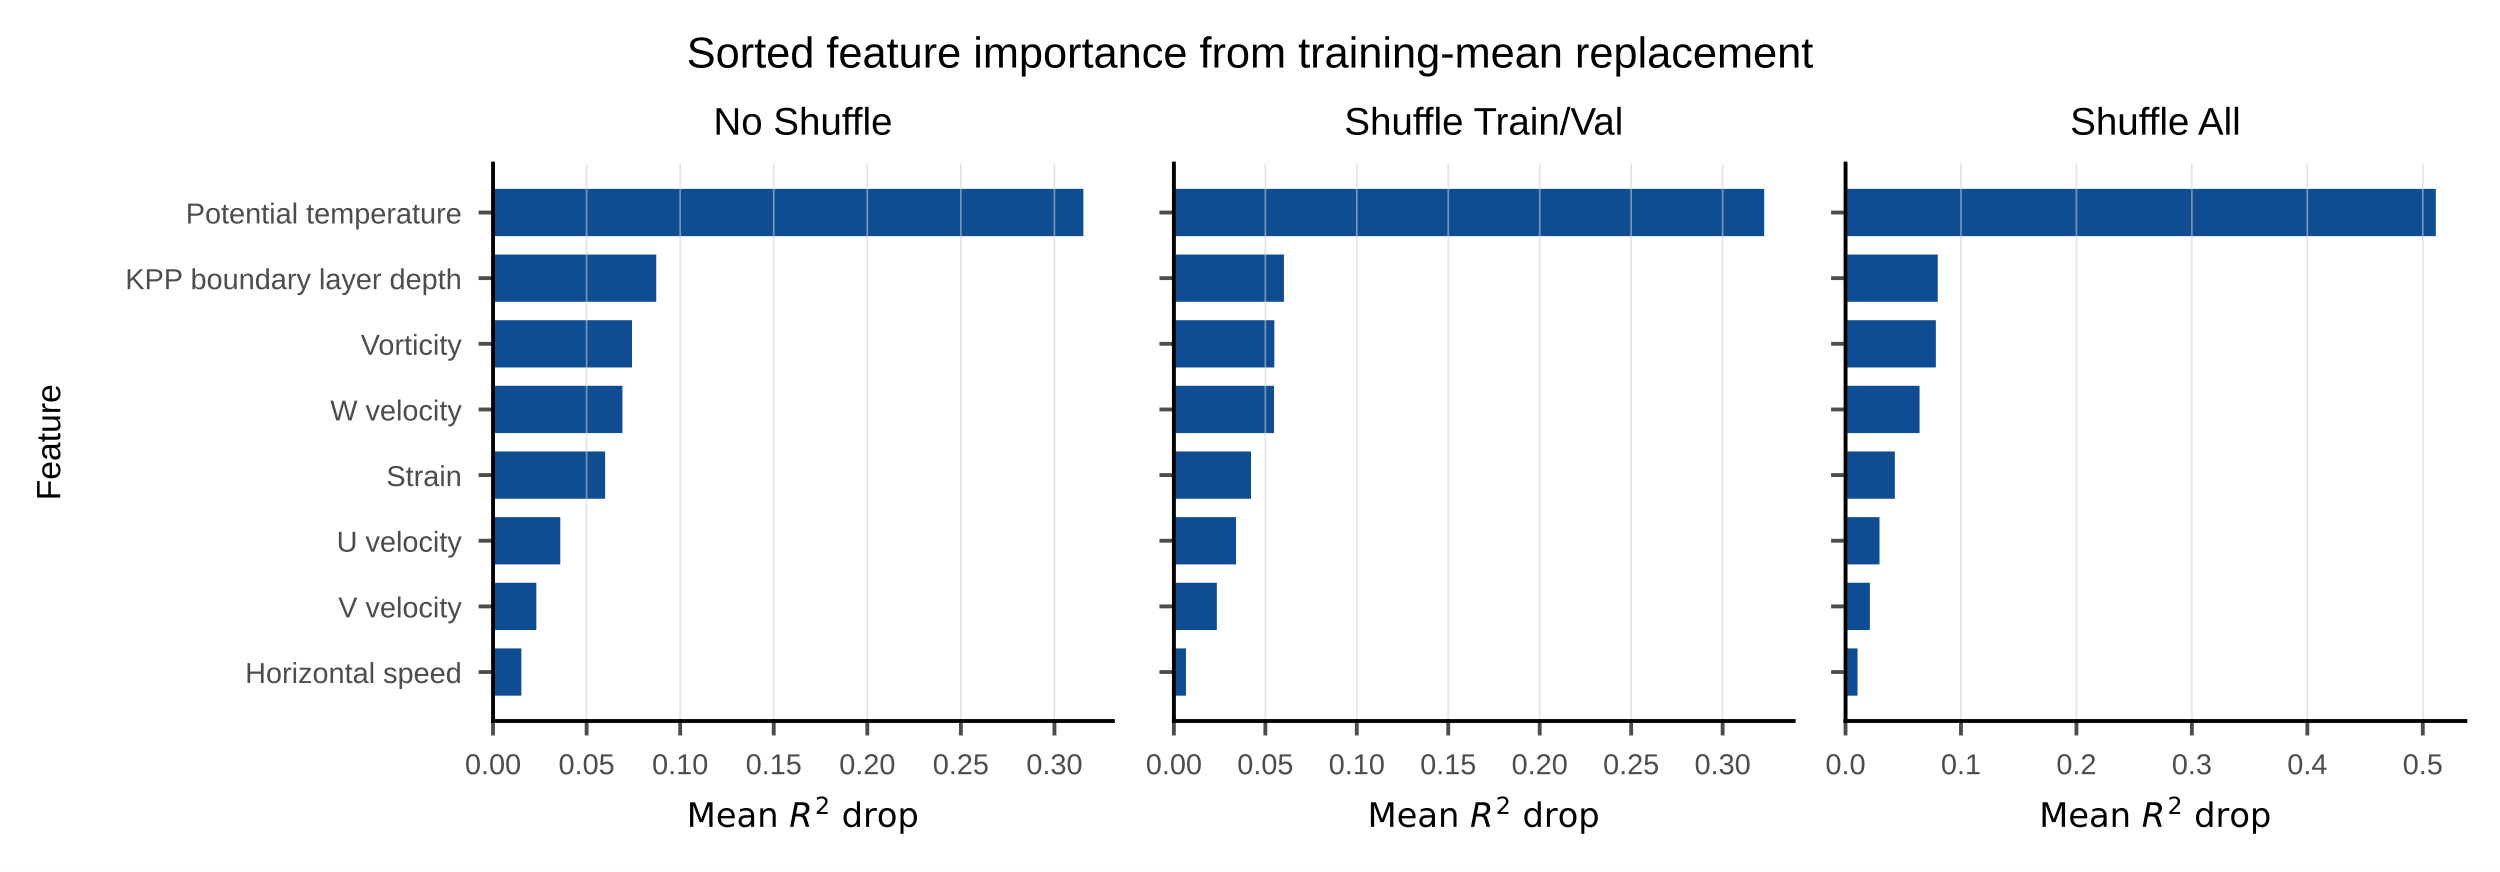
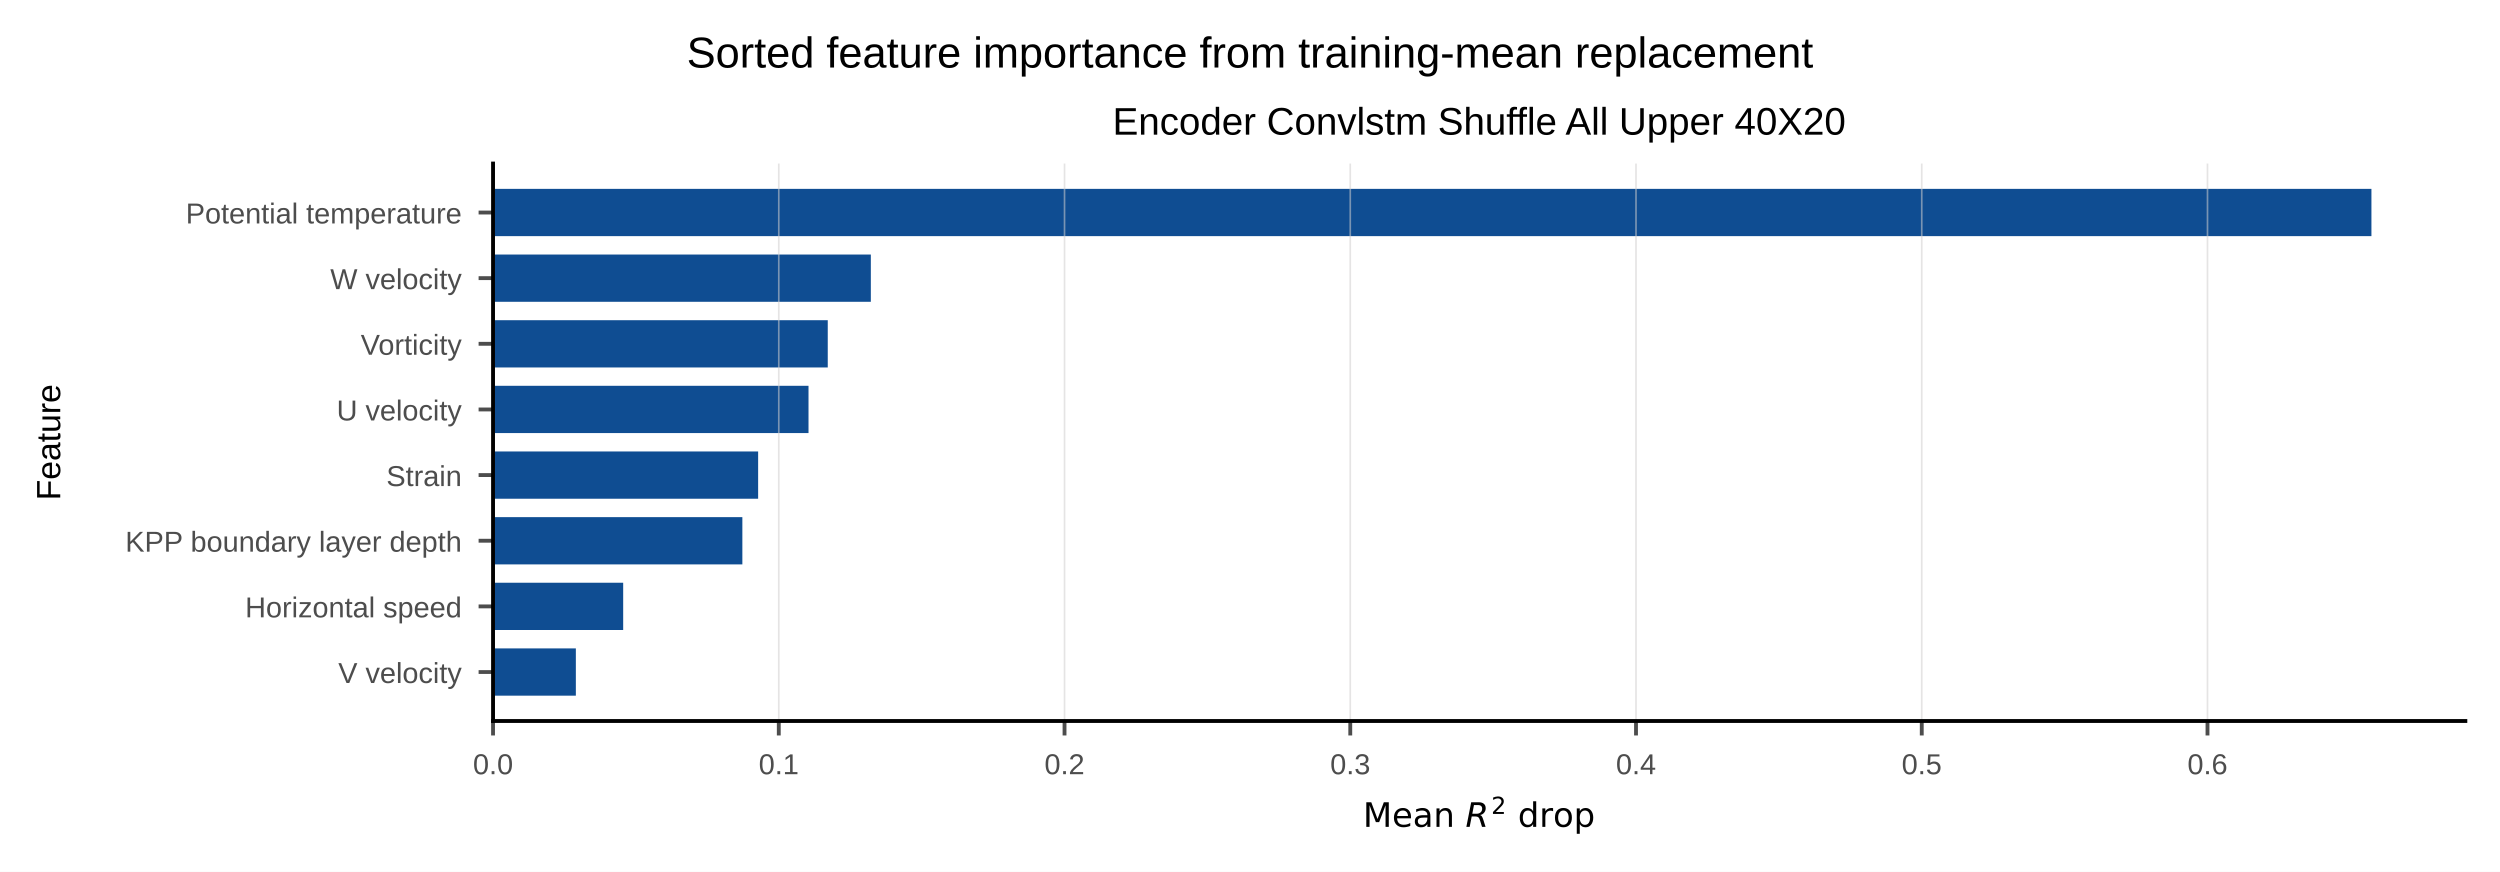
<svg xmlns="http://www.w3.org/2000/svg" xmlns:xlink="http://www.w3.org/1999/xlink" width="519.6pt" height="181.2pt" viewBox="0 0 519.6 181.2" version="1.1">
  <defs>
    <style type="text/css">*{stroke-linejoin: round; stroke-linecap: butt}</style>
  </defs>
  <g id="figure_1">
    <g id="patch_1">
      <path d="M 0 181.2  L 519.6 181.2  L 519.6 -0  L 0 -0  z " style="fill: #ffffff" />
    </g>
    <g id="axes_1">
      <g id="patch_2">
-         <path d="M 102.473 149.853  L 231.298 149.853  L 231.298 33.99  L 102.473 33.99  z " style="fill: #ffffff" />
+         <path d="M 102.473 149.853  L 512.4 149.853  L 512.4 33.99  L 102.473 33.99  z " style="fill: #ffffff" />
      </g>
      <g id="patch_3">
-         <path d="M 102.473 144.586  L 108.358 144.586  L 108.358 134.763  L 102.473 134.763  z " clip-path="url(#p7d89a30bae)" style="fill: #0f4d92" />
+         <path d="M 102.473 144.586  L 119.686 144.586  L 119.686 134.763  L 102.473 134.763  z " clip-path="url(#pd73b4980c5)" style="fill: #0f4d92" />
      </g>
      <g id="patch_4">
-         <path d="M 102.473 130.942  L 111.47 130.942  L 111.47 121.119  L 102.473 121.119  z " clip-path="url(#p7d89a30bae)" style="fill: #0f4d92" />
+         <path d="M 102.473 130.942  L 129.522 130.942  L 129.522 121.119  L 102.473 121.119  z " clip-path="url(#pd73b4980c5)" style="fill: #0f4d92" />
      </g>
      <g id="patch_5">
-         <path d="M 102.473 117.299  L 116.452 117.299  L 116.452 107.475  L 102.473 107.475  z " clip-path="url(#p7d89a30bae)" style="fill: #0f4d92" />
+         <path d="M 102.473 117.299  L 154.292 117.299  L 154.292 107.475  L 102.473 107.475  z " clip-path="url(#pd73b4980c5)" style="fill: #0f4d92" />
      </g>
      <g id="patch_6">
-         <path d="M 102.473 103.655  L 125.771 103.655  L 125.771 93.831  L 102.473 93.831  z " clip-path="url(#p7d89a30bae)" style="fill: #0f4d92" />
+         <path d="M 102.473 103.655  L 157.57 103.655  L 157.57 93.831  L 102.473 93.831  z " clip-path="url(#pd73b4980c5)" style="fill: #0f4d92" />
      </g>
      <g id="patch_7">
-         <path d="M 102.473 90.011  L 129.372 90.011  L 129.372 80.187  L 102.473 80.187  z " clip-path="url(#p7d89a30bae)" style="fill: #0f4d92" />
+         <path d="M 102.473 90.011  L 168.042 90.011  L 168.042 80.187  L 102.473 80.187  z " clip-path="url(#pd73b4980c5)" style="fill: #0f4d92" />
      </g>
      <g id="patch_8">
-         <path d="M 102.473 76.367  L 131.354 76.367  L 131.354 66.544  L 102.473 66.544  z " clip-path="url(#p7d89a30bae)" style="fill: #0f4d92" />
+         <path d="M 102.473 76.367  L 172.04 76.367  L 172.04 66.544  L 102.473 66.544  z " clip-path="url(#pd73b4980c5)" style="fill: #0f4d92" />
      </g>
      <g id="patch_9">
-         <path d="M 102.473 62.723  L 136.393 62.723  L 136.393 52.9  L 102.473 52.9  z " clip-path="url(#p7d89a30bae)" style="fill: #0f4d92" />
+         <path d="M 102.473 62.723  L 180.995 62.723  L 180.995 52.9  L 102.473 52.9  z " clip-path="url(#pd73b4980c5)" style="fill: #0f4d92" />
      </g>
      <g id="patch_10">
-         <path d="M 102.473 49.08  L 225.163 49.08  L 225.163 39.256  L 102.473 39.256  z " clip-path="url(#p7d89a30bae)" style="fill: #0f4d92" />
+         <path d="M 102.473 49.08  L 492.879 49.08  L 492.879 39.256  L 102.473 39.256  z " clip-path="url(#pd73b4980c5)" style="fill: #0f4d92" />
      </g>
      <g id="matplotlib.axis_1">
        <g id="xtick_1">
          <g id="line2d_1">
-             <path d="M 102.473 149.853  L 102.473 33.99  " clip-path="url(#p7d89a30bae)" style="fill: none; stroke: #cfcece; stroke-opacity: 0.55; stroke-width: 0.35; stroke-linecap: square" />
+             <path d="M 102.473 149.853  L 102.473 33.99  " clip-path="url(#pd73b4980c5)" style="fill: none; stroke: #cfcece; stroke-opacity: 0.55; stroke-width: 0.35; stroke-linecap: square" />
          </g>
          <g id="line2d_2">
            <defs>
-               <path id="m9025c1dcfc" d="M 0 0  L 0 3  " style="stroke: #4d4d4d; stroke-width: 0.8" />
+               <path id="ma4145508af" d="M 0 0  L 0 3  " style="stroke: #4d4d4d; stroke-width: 0.8" />
            </defs>
            <g>
-               <use xlink:href="#m9025c1dcfc" x="102.473" y="149.853" style="fill: #4d4d4d; stroke: #4d4d4d; stroke-width: 0.8" />
+               <use xlink:href="#ma4145508af" x="102.473" y="149.853" style="fill: #4d4d4d; stroke: #4d4d4d; stroke-width: 0.8" />
            </g>
          </g>
          <g id="text_1">
-             <text style="font-size: 6px; font-family: 'Arial', 'DejaVu Sans', 'Liberation Sans', sans-serif; text-anchor: middle; fill: #4d4d4d" x="102.473" y="160.912" transform="rotate(-0 102.4728 160.9117)">0.00</text>
+             <text style="font-size: 6px; font-family: 'Arial', 'DejaVu Sans', 'Liberation Sans', sans-serif; text-anchor: middle; fill: #4d4d4d" x="102.473" y="160.912" transform="rotate(-0 102.4728 160.9117)">0.0</text>
          </g>
        </g>
        <g id="xtick_2">
          <g id="line2d_3">
-             <path d="M 121.92 149.853  L 121.92 33.99  " clip-path="url(#p7d89a30bae)" style="fill: none; stroke: #cfcece; stroke-opacity: 0.55; stroke-width: 0.35; stroke-linecap: square" />
+             <path d="M 161.862 149.853  L 161.862 33.99  " clip-path="url(#pd73b4980c5)" style="fill: none; stroke: #cfcece; stroke-opacity: 0.55; stroke-width: 0.35; stroke-linecap: square" />
          </g>
          <g id="line2d_4">
            <g>
-               <use xlink:href="#m9025c1dcfc" x="121.92" y="149.853" style="fill: #4d4d4d; stroke: #4d4d4d; stroke-width: 0.8" />
+               <use xlink:href="#ma4145508af" x="161.862" y="149.853" style="fill: #4d4d4d; stroke: #4d4d4d; stroke-width: 0.8" />
            </g>
          </g>
          <g id="text_2">
-             <text style="font-size: 6px; font-family: 'Arial', 'DejaVu Sans', 'Liberation Sans', sans-serif; text-anchor: middle; fill: #4d4d4d" x="121.92" y="160.912" transform="rotate(-0 121.9199 160.9117)">0.05</text>
+             <text style="font-size: 6px; font-family: 'Arial', 'DejaVu Sans', 'Liberation Sans', sans-serif; text-anchor: middle; fill: #4d4d4d" x="161.862" y="160.912" transform="rotate(-0 161.8617 160.9117)">0.1</text>
          </g>
        </g>
        <g id="xtick_3">
          <g id="line2d_5">
-             <path d="M 141.367 149.853  L 141.367 33.99  " clip-path="url(#p7d89a30bae)" style="fill: none; stroke: #cfcece; stroke-opacity: 0.55; stroke-width: 0.35; stroke-linecap: square" />
+             <path d="M 221.251 149.853  L 221.251 33.99  " clip-path="url(#pd73b4980c5)" style="fill: none; stroke: #cfcece; stroke-opacity: 0.55; stroke-width: 0.35; stroke-linecap: square" />
          </g>
          <g id="line2d_6">
            <g>
-               <use xlink:href="#m9025c1dcfc" x="141.367" y="149.853" style="fill: #4d4d4d; stroke: #4d4d4d; stroke-width: 0.8" />
+               <use xlink:href="#ma4145508af" x="221.251" y="149.853" style="fill: #4d4d4d; stroke: #4d4d4d; stroke-width: 0.8" />
            </g>
          </g>
          <g id="text_3">
-             <text style="font-size: 6px; font-family: 'Arial', 'DejaVu Sans', 'Liberation Sans', sans-serif; text-anchor: middle; fill: #4d4d4d" x="141.367" y="160.912" transform="rotate(-0 141.367 160.9117)">0.10</text>
+             <text style="font-size: 6px; font-family: 'Arial', 'DejaVu Sans', 'Liberation Sans', sans-serif; text-anchor: middle; fill: #4d4d4d" x="221.251" y="160.912" transform="rotate(-0 221.2506 160.9117)">0.2</text>
          </g>
        </g>
        <g id="xtick_4">
          <g id="line2d_7">
-             <path d="M 160.814 149.853  L 160.814 33.99  " clip-path="url(#p7d89a30bae)" style="fill: none; stroke: #cfcece; stroke-opacity: 0.55; stroke-width: 0.35; stroke-linecap: square" />
+             <path d="M 280.639 149.853  L 280.639 33.99  " clip-path="url(#pd73b4980c5)" style="fill: none; stroke: #cfcece; stroke-opacity: 0.55; stroke-width: 0.35; stroke-linecap: square" />
          </g>
          <g id="line2d_8">
            <g>
-               <use xlink:href="#m9025c1dcfc" x="160.814" y="149.853" style="fill: #4d4d4d; stroke: #4d4d4d; stroke-width: 0.8" />
+               <use xlink:href="#ma4145508af" x="280.639" y="149.853" style="fill: #4d4d4d; stroke: #4d4d4d; stroke-width: 0.8" />
            </g>
          </g>
          <g id="text_4">
-             <text style="font-size: 6px; font-family: 'Arial', 'DejaVu Sans', 'Liberation Sans', sans-serif; text-anchor: middle; fill: #4d4d4d" x="160.814" y="160.912" transform="rotate(-0 160.8142 160.9117)">0.15</text>
+             <text style="font-size: 6px; font-family: 'Arial', 'DejaVu Sans', 'Liberation Sans', sans-serif; text-anchor: middle; fill: #4d4d4d" x="280.639" y="160.912" transform="rotate(-0 280.6395 160.9117)">0.3</text>
          </g>
        </g>
        <g id="xtick_5">
          <g id="line2d_9">
-             <path d="M 180.261 149.853  L 180.261 33.99  " clip-path="url(#p7d89a30bae)" style="fill: none; stroke: #cfcece; stroke-opacity: 0.55; stroke-width: 0.35; stroke-linecap: square" />
+             <path d="M 340.028 149.853  L 340.028 33.99  " clip-path="url(#pd73b4980c5)" style="fill: none; stroke: #cfcece; stroke-opacity: 0.55; stroke-width: 0.35; stroke-linecap: square" />
          </g>
          <g id="line2d_10">
            <g>
-               <use xlink:href="#m9025c1dcfc" x="180.261" y="149.853" style="fill: #4d4d4d; stroke: #4d4d4d; stroke-width: 0.8" />
+               <use xlink:href="#ma4145508af" x="340.028" y="149.853" style="fill: #4d4d4d; stroke: #4d4d4d; stroke-width: 0.8" />
            </g>
          </g>
          <g id="text_5">
-             <text style="font-size: 6px; font-family: 'Arial', 'DejaVu Sans', 'Liberation Sans', sans-serif; text-anchor: middle; fill: #4d4d4d" x="180.261" y="160.912" transform="rotate(-0 180.2613 160.9117)">0.20</text>
+             <text style="font-size: 6px; font-family: 'Arial', 'DejaVu Sans', 'Liberation Sans', sans-serif; text-anchor: middle; fill: #4d4d4d" x="340.028" y="160.912" transform="rotate(-0 340.0284 160.9117)">0.4</text>
          </g>
        </g>
        <g id="xtick_6">
          <g id="line2d_11">
-             <path d="M 199.708 149.853  L 199.708 33.99  " clip-path="url(#p7d89a30bae)" style="fill: none; stroke: #cfcece; stroke-opacity: 0.55; stroke-width: 0.35; stroke-linecap: square" />
+             <path d="M 399.417 149.853  L 399.417 33.99  " clip-path="url(#pd73b4980c5)" style="fill: none; stroke: #cfcece; stroke-opacity: 0.55; stroke-width: 0.35; stroke-linecap: square" />
          </g>
          <g id="line2d_12">
            <g>
-               <use xlink:href="#m9025c1dcfc" x="199.708" y="149.853" style="fill: #4d4d4d; stroke: #4d4d4d; stroke-width: 0.8" />
+               <use xlink:href="#ma4145508af" x="399.417" y="149.853" style="fill: #4d4d4d; stroke: #4d4d4d; stroke-width: 0.8" />
            </g>
          </g>
          <g id="text_6">
-             <text style="font-size: 6px; font-family: 'Arial', 'DejaVu Sans', 'Liberation Sans', sans-serif; text-anchor: middle; fill: #4d4d4d" x="199.708" y="160.912" transform="rotate(-0 199.7084 160.9117)">0.25</text>
+             <text style="font-size: 6px; font-family: 'Arial', 'DejaVu Sans', 'Liberation Sans', sans-serif; text-anchor: middle; fill: #4d4d4d" x="399.417" y="160.912" transform="rotate(-0 399.4173 160.9117)">0.5</text>
          </g>
        </g>
        <g id="xtick_7">
          <g id="line2d_13">
-             <path d="M 219.155 149.853  L 219.155 33.99  " clip-path="url(#p7d89a30bae)" style="fill: none; stroke: #cfcece; stroke-opacity: 0.55; stroke-width: 0.35; stroke-linecap: square" />
+             <path d="M 458.806 149.853  L 458.806 33.99  " clip-path="url(#pd73b4980c5)" style="fill: none; stroke: #cfcece; stroke-opacity: 0.55; stroke-width: 0.35; stroke-linecap: square" />
          </g>
          <g id="line2d_14">
            <g>
-               <use xlink:href="#m9025c1dcfc" x="219.155" y="149.853" style="fill: #4d4d4d; stroke: #4d4d4d; stroke-width: 0.8" />
+               <use xlink:href="#ma4145508af" x="458.806" y="149.853" style="fill: #4d4d4d; stroke: #4d4d4d; stroke-width: 0.8" />
            </g>
          </g>
          <g id="text_7">
-             <text style="font-size: 6px; font-family: 'Arial', 'DejaVu Sans', 'Liberation Sans', sans-serif; text-anchor: middle; fill: #4d4d4d" x="219.155" y="160.912" transform="rotate(-0 219.1555 160.9117)">0.30</text>
+             <text style="font-size: 6px; font-family: 'Arial', 'DejaVu Sans', 'Liberation Sans', sans-serif; text-anchor: middle; fill: #4d4d4d" x="458.806" y="160.912" transform="rotate(-0 458.8062 160.9117)">0.6</text>
          </g>
        </g>
        <g id="text_8">
-           <g transform="translate(142.7353 172.5295)">
+           <g transform="translate(283.2862 172.5295)">
            <text>
              <tspan x="0" y="-0.678" style="font-size: 7px; font-family: 'DejaVu Sans'">M</tspan>
              <tspan x="6.04" y="-0.678" style="font-size: 7px; font-family: 'DejaVu Sans'">e</tspan>
              <tspan x="10.346" y="-0.678" style="font-size: 7px; font-family: 'DejaVu Sans'">a</tspan>
              <tspan x="14.636" y="-0.678" style="font-size: 7px; font-family: 'DejaVu Sans'">n</tspan>
              <tspan x="19.072" y="-0.678" style="font-size: 7px; font-family: 'DejaVu Sans'"> </tspan>
              <tspan x="29.962" y="-0.678" style="font-size: 7px; font-family: 'DejaVu Sans'"> </tspan>
              <tspan x="32.187" y="-0.678" style="font-size: 7px; font-family: 'DejaVu Sans'">d</tspan>
              <tspan x="36.631" y="-0.678" style="font-size: 7px; font-family: 'DejaVu Sans'">r</tspan>
              <tspan x="39.508" y="-0.678" style="font-size: 7px; font-family: 'DejaVu Sans'">o</tspan>
              <tspan x="43.791" y="-0.678" style="font-size: 7px; font-family: 'DejaVu Sans'">p</tspan>
              <tspan x="21.297" y="-0.678" style="font-style: oblique; font-size: 7px; font-family: 'DejaVu Sans'">R</tspan>
              <tspan x="26.653" y="-3.358" style="font-size: 4.9px; font-family: 'DejaVu Sans'">2</tspan>
            </text>
          </g>
        </g>
      </g>
      <g id="matplotlib.axis_2">
        <g id="ytick_1">
          <g id="line2d_15">
            <defs>
-               <path id="mf57a2eb49d" d="M 0 0  L -3 0  " style="stroke: #4d4d4d; stroke-width: 0.8" />
+               <path id="mb4083fbef6" d="M 0 0  L -3 0  " style="stroke: #4d4d4d; stroke-width: 0.8" />
            </defs>
            <g>
-               <use xlink:href="#mf57a2eb49d" x="102.473" y="139.674" style="fill: #4d4d4d; stroke: #4d4d4d; stroke-width: 0.8" />
+               <use xlink:href="#mb4083fbef6" x="102.473" y="139.674" style="fill: #4d4d4d; stroke: #4d4d4d; stroke-width: 0.8" />
            </g>
          </g>
          <g id="text_9">
-             <text style="font-size: 6px; font-family: 'Arial', 'DejaVu Sans', 'Liberation Sans', sans-serif; text-anchor: end; fill: #4d4d4d" x="95.973" y="141.954" transform="rotate(-0 95.97281 141.9539)">Horizontal speed</text>
+             <text style="font-size: 6px; font-family: 'Arial', 'DejaVu Sans', 'Liberation Sans', sans-serif; text-anchor: end; fill: #4d4d4d" x="95.973" y="141.954" transform="rotate(-0 95.97281 141.9539)">V velocity</text>
          </g>
        </g>
        <g id="ytick_2">
          <g id="line2d_16">
            <g>
-               <use xlink:href="#mf57a2eb49d" x="102.473" y="126.031" style="fill: #4d4d4d; stroke: #4d4d4d; stroke-width: 0.8" />
+               <use xlink:href="#mb4083fbef6" x="102.473" y="126.031" style="fill: #4d4d4d; stroke: #4d4d4d; stroke-width: 0.8" />
            </g>
          </g>
          <g id="text_10">
-             <text style="font-size: 6px; font-family: 'Arial', 'DejaVu Sans', 'Liberation Sans', sans-serif; text-anchor: end; fill: #4d4d4d" x="95.973" y="128.31" transform="rotate(-0 95.97281 128.3101)">V velocity</text>
+             <text style="font-size: 6px; font-family: 'Arial', 'DejaVu Sans', 'Liberation Sans', sans-serif; text-anchor: end; fill: #4d4d4d" x="95.973" y="128.31" transform="rotate(-0 95.97281 128.3101)">Horizontal speed</text>
          </g>
        </g>
        <g id="ytick_3">
          <g id="line2d_17">
            <g>
-               <use xlink:href="#mf57a2eb49d" x="102.473" y="112.387" style="fill: #4d4d4d; stroke: #4d4d4d; stroke-width: 0.8" />
+               <use xlink:href="#mb4083fbef6" x="102.473" y="112.387" style="fill: #4d4d4d; stroke: #4d4d4d; stroke-width: 0.8" />
            </g>
          </g>
          <g id="text_11">
-             <text style="font-size: 6px; font-family: 'Arial', 'DejaVu Sans', 'Liberation Sans', sans-serif; text-anchor: end; fill: #4d4d4d" x="95.973" y="114.666" transform="rotate(-0 95.97281 114.6663)">U velocity</text>
+             <text style="font-size: 6px; font-family: 'Arial', 'DejaVu Sans', 'Liberation Sans', sans-serif; text-anchor: end; fill: #4d4d4d" x="95.973" y="114.666" transform="rotate(-0 95.97281 114.6663)">KPP boundary layer depth</text>
          </g>
        </g>
        <g id="ytick_4">
          <g id="line2d_18">
            <g>
-               <use xlink:href="#mf57a2eb49d" x="102.473" y="98.743" style="fill: #4d4d4d; stroke: #4d4d4d; stroke-width: 0.8" />
+               <use xlink:href="#mb4083fbef6" x="102.473" y="98.743" style="fill: #4d4d4d; stroke: #4d4d4d; stroke-width: 0.8" />
            </g>
          </g>
          <g id="text_12">
            <text style="font-size: 6px; font-family: 'Arial', 'DejaVu Sans', 'Liberation Sans', sans-serif; text-anchor: end; fill: #4d4d4d" x="95.973" y="101.023" transform="rotate(-0 95.97281 101.0225)">Strain</text>
          </g>
        </g>
        <g id="ytick_5">
          <g id="line2d_19">
            <g>
-               <use xlink:href="#mf57a2eb49d" x="102.473" y="85.099" style="fill: #4d4d4d; stroke: #4d4d4d; stroke-width: 0.8" />
+               <use xlink:href="#mb4083fbef6" x="102.473" y="85.099" style="fill: #4d4d4d; stroke: #4d4d4d; stroke-width: 0.8" />
            </g>
          </g>
          <g id="text_13">
-             <text style="font-size: 6px; font-family: 'Arial', 'DejaVu Sans', 'Liberation Sans', sans-serif; text-anchor: end; fill: #4d4d4d" x="95.973" y="87.379" transform="rotate(-0 95.97281 87.37873)">W velocity</text>
+             <text style="font-size: 6px; font-family: 'Arial', 'DejaVu Sans', 'Liberation Sans', sans-serif; text-anchor: end; fill: #4d4d4d" x="95.973" y="87.379" transform="rotate(-0 95.97281 87.37873)">U velocity</text>
          </g>
        </g>
        <g id="ytick_6">
          <g id="line2d_20">
            <g>
-               <use xlink:href="#mf57a2eb49d" x="102.473" y="71.455" style="fill: #4d4d4d; stroke: #4d4d4d; stroke-width: 0.8" />
+               <use xlink:href="#mb4083fbef6" x="102.473" y="71.455" style="fill: #4d4d4d; stroke: #4d4d4d; stroke-width: 0.8" />
            </g>
          </g>
          <g id="text_14">
            <text style="font-size: 6px; font-family: 'Arial', 'DejaVu Sans', 'Liberation Sans', sans-serif; text-anchor: end; fill: #4d4d4d" x="95.973" y="73.735" transform="rotate(-0 95.97281 73.73493)">Vorticity</text>
          </g>
        </g>
        <g id="ytick_7">
          <g id="line2d_21">
            <g>
-               <use xlink:href="#mf57a2eb49d" x="102.473" y="57.812" style="fill: #4d4d4d; stroke: #4d4d4d; stroke-width: 0.8" />
+               <use xlink:href="#mb4083fbef6" x="102.473" y="57.812" style="fill: #4d4d4d; stroke: #4d4d4d; stroke-width: 0.8" />
            </g>
          </g>
          <g id="text_15">
-             <text style="font-size: 6px; font-family: 'Arial', 'DejaVu Sans', 'Liberation Sans', sans-serif; text-anchor: end; fill: #4d4d4d" x="95.973" y="60.091" transform="rotate(-0 95.97281 60.09114)">KPP boundary layer depth</text>
+             <text style="font-size: 6px; font-family: 'Arial', 'DejaVu Sans', 'Liberation Sans', sans-serif; text-anchor: end; fill: #4d4d4d" x="95.973" y="60.091" transform="rotate(-0 95.97281 60.09114)">W velocity</text>
          </g>
        </g>
        <g id="ytick_8">
          <g id="line2d_22">
            <g>
-               <use xlink:href="#mf57a2eb49d" x="102.473" y="44.168" style="fill: #4d4d4d; stroke: #4d4d4d; stroke-width: 0.8" />
+               <use xlink:href="#mb4083fbef6" x="102.473" y="44.168" style="fill: #4d4d4d; stroke: #4d4d4d; stroke-width: 0.8" />
            </g>
          </g>
          <g id="text_16">
            <text style="font-size: 6px; font-family: 'Arial', 'DejaVu Sans', 'Liberation Sans', sans-serif; text-anchor: end; fill: #4d4d4d" x="95.973" y="46.447" transform="rotate(-0 95.97281 46.44734)">Potential temperature</text>
          </g>
        </g>
        <g id="text_17">
          <text style="font-size: 7px; font-family: 'Arial', 'DejaVu Sans', 'Liberation Sans', sans-serif; text-anchor: middle" x="12.519" y="91.921" transform="rotate(-90 12.51891 91.92109)">Feature</text>
        </g>
      </g>
      <g id="line2d_23">
-         <path d="M 102.473 149.853  L 102.473 33.99  " clip-path="url(#p7d89a30bae)" style="fill: none; stroke: #767676; stroke-width: 0.7; stroke-linecap: square" />
+         <path d="M 102.473 149.853  L 102.473 33.99  " clip-path="url(#pd73b4980c5)" style="fill: none; stroke: #767676; stroke-width: 0.7; stroke-linecap: square" />
      </g>
      <g id="patch_11">
        <path d="M 102.473 149.853  L 102.473 33.99  " style="fill: none; stroke: #000000; stroke-width: 0.8; stroke-linejoin: miter; stroke-linecap: square" />
      </g>
      <g id="patch_12">
-         <path d="M 102.473 149.853  L 231.298 149.853  " style="fill: none; stroke: #000000; stroke-width: 0.8; stroke-linejoin: miter; stroke-linecap: square" />
+         <path d="M 102.473 149.853  L 512.4 149.853  " style="fill: none; stroke: #000000; stroke-width: 0.8; stroke-linejoin: miter; stroke-linecap: square" />
      </g>
      <g id="text_18">
-         <text style="font-size: 8px; font-family: 'Arial', 'DejaVu Sans', 'Liberation Sans', sans-serif; text-anchor: middle" x="166.885" y="27.99" transform="rotate(-0 166.8853 27.98954)">No Shuffle</text>
+         <text style="font-size: 8px; font-family: 'Arial', 'DejaVu Sans', 'Liberation Sans', sans-serif; text-anchor: middle" x="307.436" y="27.99" transform="rotate(-0 307.4362 27.98954)">Encoder Convlstm Shuffle All Upper 40X20</text>
      </g>
    </g>
-     <g id="axes_2">
-       <g id="patch_13">
-         <path d="M 243.978 149.853  L 372.803 149.853  L 372.803 33.99  L 243.978 33.99  z " style="fill: #ffffff" />
-       </g>
-       <g id="patch_14">
-         <path d="M 243.978 144.586  L 246.491 144.586  L 246.491 134.763  L 243.978 134.763  z " clip-path="url(#p24fe9c9dfe)" style="fill: #0f4d92" />
-       </g>
-       <g id="patch_15">
-         <path d="M 243.978 130.942  L 252.909 130.942  L 252.909 121.119  L 243.978 121.119  z " clip-path="url(#p24fe9c9dfe)" style="fill: #0f4d92" />
-       </g>
-       <g id="patch_16">
-         <path d="M 243.978 117.299  L 256.9 117.299  L 256.9 107.475  L 243.978 107.475  z " clip-path="url(#p24fe9c9dfe)" style="fill: #0f4d92" />
-       </g>
-       <g id="patch_17">
-         <path d="M 243.978 103.655  L 260.012 103.655  L 260.012 93.831  L 243.978 93.831  z " clip-path="url(#p24fe9c9dfe)" style="fill: #0f4d92" />
-       </g>
-       <g id="patch_18">
-         <path d="M 243.978 90.011  L 264.801 90.011  L 264.801 80.187  L 243.978 80.187  z " clip-path="url(#p24fe9c9dfe)" style="fill: #0f4d92" />
-       </g>
-       <g id="patch_19">
-         <path d="M 243.978 76.367  L 264.856 76.367  L 264.856 66.544  L 243.978 66.544  z " clip-path="url(#p24fe9c9dfe)" style="fill: #0f4d92" />
-       </g>
-       <g id="patch_20">
-         <path d="M 243.978 62.723  L 266.852 62.723  L 266.852 52.9  L 243.978 52.9  z " clip-path="url(#p24fe9c9dfe)" style="fill: #0f4d92" />
-       </g>
-       <g id="patch_21">
-         <path d="M 243.978 49.08  L 366.669 49.08  L 366.669 39.256  L 243.978 39.256  z " clip-path="url(#p24fe9c9dfe)" style="fill: #0f4d92" />
-       </g>
-       <g id="matplotlib.axis_3">
-         <g id="xtick_8">
-           <g id="line2d_24">
-             <path d="M 243.978 149.853  L 243.978 33.99  " clip-path="url(#p24fe9c9dfe)" style="fill: none; stroke: #cfcece; stroke-opacity: 0.55; stroke-width: 0.35; stroke-linecap: square" />
-           </g>
-           <g id="line2d_25">
-             <g>
-               <use xlink:href="#m9025c1dcfc" x="243.978" y="149.853" style="fill: #4d4d4d; stroke: #4d4d4d; stroke-width: 0.8" />
-             </g>
-           </g>
-           <g id="text_19">
-             <text style="font-size: 6px; font-family: 'Arial', 'DejaVu Sans', 'Liberation Sans', sans-serif; text-anchor: middle; fill: #4d4d4d" x="243.978" y="160.912" transform="rotate(-0 243.978 160.9117)">0.00</text>
-           </g>
-         </g>
-         <g id="xtick_9">
-           <g id="line2d_26">
-             <path d="M 262.987 149.853  L 262.987 33.99  " clip-path="url(#p24fe9c9dfe)" style="fill: none; stroke: #cfcece; stroke-opacity: 0.55; stroke-width: 0.35; stroke-linecap: square" />
-           </g>
-           <g id="line2d_27">
-             <g>
-               <use xlink:href="#m9025c1dcfc" x="262.987" y="149.853" style="fill: #4d4d4d; stroke: #4d4d4d; stroke-width: 0.8" />
-             </g>
-           </g>
-           <g id="text_20">
-             <text style="font-size: 6px; font-family: 'Arial', 'DejaVu Sans', 'Liberation Sans', sans-serif; text-anchor: middle; fill: #4d4d4d" x="262.987" y="160.912" transform="rotate(-0 262.9866 160.9117)">0.05</text>
-           </g>
-         </g>
-         <g id="xtick_10">
-           <g id="line2d_28">
-             <path d="M 281.995 149.853  L 281.995 33.99  " clip-path="url(#p24fe9c9dfe)" style="fill: none; stroke: #cfcece; stroke-opacity: 0.55; stroke-width: 0.35; stroke-linecap: square" />
-           </g>
-           <g id="line2d_29">
-             <g>
-               <use xlink:href="#m9025c1dcfc" x="281.995" y="149.853" style="fill: #4d4d4d; stroke: #4d4d4d; stroke-width: 0.8" />
-             </g>
-           </g>
-           <g id="text_21">
-             <text style="font-size: 6px; font-family: 'Arial', 'DejaVu Sans', 'Liberation Sans', sans-serif; text-anchor: middle; fill: #4d4d4d" x="281.995" y="160.912" transform="rotate(-0 281.9952 160.9117)">0.10</text>
-           </g>
-         </g>
-         <g id="xtick_11">
-           <g id="line2d_30">
-             <path d="M 301.004 149.853  L 301.004 33.99  " clip-path="url(#p24fe9c9dfe)" style="fill: none; stroke: #cfcece; stroke-opacity: 0.55; stroke-width: 0.35; stroke-linecap: square" />
-           </g>
-           <g id="line2d_31">
-             <g>
-               <use xlink:href="#m9025c1dcfc" x="301.004" y="149.853" style="fill: #4d4d4d; stroke: #4d4d4d; stroke-width: 0.8" />
-             </g>
-           </g>
-           <g id="text_22">
-             <text style="font-size: 6px; font-family: 'Arial', 'DejaVu Sans', 'Liberation Sans', sans-serif; text-anchor: middle; fill: #4d4d4d" x="301.004" y="160.912" transform="rotate(-0 301.0038 160.9117)">0.15</text>
-           </g>
-         </g>
-         <g id="xtick_12">
-           <g id="line2d_32">
-             <path d="M 320.012 149.853  L 320.012 33.99  " clip-path="url(#p24fe9c9dfe)" style="fill: none; stroke: #cfcece; stroke-opacity: 0.55; stroke-width: 0.35; stroke-linecap: square" />
-           </g>
-           <g id="line2d_33">
-             <g>
-               <use xlink:href="#m9025c1dcfc" x="320.012" y="149.853" style="fill: #4d4d4d; stroke: #4d4d4d; stroke-width: 0.8" />
-             </g>
-           </g>
-           <g id="text_23">
-             <text style="font-size: 6px; font-family: 'Arial', 'DejaVu Sans', 'Liberation Sans', sans-serif; text-anchor: middle; fill: #4d4d4d" x="320.012" y="160.912" transform="rotate(-0 320.0124 160.9117)">0.20</text>
-           </g>
-         </g>
-         <g id="xtick_13">
-           <g id="line2d_34">
-             <path d="M 339.021 149.853  L 339.021 33.99  " clip-path="url(#p24fe9c9dfe)" style="fill: none; stroke: #cfcece; stroke-opacity: 0.55; stroke-width: 0.35; stroke-linecap: square" />
-           </g>
-           <g id="line2d_35">
-             <g>
-               <use xlink:href="#m9025c1dcfc" x="339.021" y="149.853" style="fill: #4d4d4d; stroke: #4d4d4d; stroke-width: 0.8" />
-             </g>
-           </g>
-           <g id="text_24">
-             <text style="font-size: 6px; font-family: 'Arial', 'DejaVu Sans', 'Liberation Sans', sans-serif; text-anchor: middle; fill: #4d4d4d" x="339.021" y="160.912" transform="rotate(-0 339.0209 160.9117)">0.25</text>
-           </g>
-         </g>
-         <g id="xtick_14">
-           <g id="line2d_36">
-             <path d="M 358.03 149.853  L 358.03 33.99  " clip-path="url(#p24fe9c9dfe)" style="fill: none; stroke: #cfcece; stroke-opacity: 0.55; stroke-width: 0.35; stroke-linecap: square" />
-           </g>
-           <g id="line2d_37">
-             <g>
-               <use xlink:href="#m9025c1dcfc" x="358.03" y="149.853" style="fill: #4d4d4d; stroke: #4d4d4d; stroke-width: 0.8" />
-             </g>
-           </g>
-           <g id="text_25">
-             <text style="font-size: 6px; font-family: 'Arial', 'DejaVu Sans', 'Liberation Sans', sans-serif; text-anchor: middle; fill: #4d4d4d" x="358.03" y="160.912" transform="rotate(-0 358.0295 160.9117)">0.30</text>
-           </g>
-         </g>
-         <g id="text_26">
-           <g transform="translate(284.2405 172.5295)">
-             <text>
-               <tspan x="0" y="-0.678" style="font-size: 7px; font-family: 'DejaVu Sans'">M</tspan>
-               <tspan x="6.04" y="-0.678" style="font-size: 7px; font-family: 'DejaVu Sans'">e</tspan>
-               <tspan x="10.346" y="-0.678" style="font-size: 7px; font-family: 'DejaVu Sans'">a</tspan>
-               <tspan x="14.636" y="-0.678" style="font-size: 7px; font-family: 'DejaVu Sans'">n</tspan>
-               <tspan x="19.072" y="-0.678" style="font-size: 7px; font-family: 'DejaVu Sans'"> </tspan>
-               <tspan x="29.962" y="-0.678" style="font-size: 7px; font-family: 'DejaVu Sans'"> </tspan>
-               <tspan x="32.187" y="-0.678" style="font-size: 7px; font-family: 'DejaVu Sans'">d</tspan>
-               <tspan x="36.631" y="-0.678" style="font-size: 7px; font-family: 'DejaVu Sans'">r</tspan>
-               <tspan x="39.508" y="-0.678" style="font-size: 7px; font-family: 'DejaVu Sans'">o</tspan>
-               <tspan x="43.791" y="-0.678" style="font-size: 7px; font-family: 'DejaVu Sans'">p</tspan>
-               <tspan x="21.297" y="-0.678" style="font-style: oblique; font-size: 7px; font-family: 'DejaVu Sans'">R</tspan>
-               <tspan x="26.653" y="-3.358" style="font-size: 4.9px; font-family: 'DejaVu Sans'">2</tspan>
-             </text>
-           </g>
-         </g>
-       </g>
-       <g id="matplotlib.axis_4">
-         <g id="ytick_9">
-           <g id="line2d_38">
-             <g>
-               <use xlink:href="#mf57a2eb49d" x="243.978" y="139.674" style="fill: #4d4d4d; stroke: #4d4d4d; stroke-width: 0.8" />
-             </g>
-           </g>
-         </g>
-         <g id="ytick_10">
-           <g id="line2d_39">
-             <g>
-               <use xlink:href="#mf57a2eb49d" x="243.978" y="126.031" style="fill: #4d4d4d; stroke: #4d4d4d; stroke-width: 0.8" />
-             </g>
-           </g>
-         </g>
-         <g id="ytick_11">
-           <g id="line2d_40">
-             <g>
-               <use xlink:href="#mf57a2eb49d" x="243.978" y="112.387" style="fill: #4d4d4d; stroke: #4d4d4d; stroke-width: 0.8" />
-             </g>
-           </g>
-         </g>
-         <g id="ytick_12">
-           <g id="line2d_41">
-             <g>
-               <use xlink:href="#mf57a2eb49d" x="243.978" y="98.743" style="fill: #4d4d4d; stroke: #4d4d4d; stroke-width: 0.8" />
-             </g>
-           </g>
-         </g>
-         <g id="ytick_13">
-           <g id="line2d_42">
-             <g>
-               <use xlink:href="#mf57a2eb49d" x="243.978" y="85.099" style="fill: #4d4d4d; stroke: #4d4d4d; stroke-width: 0.8" />
-             </g>
-           </g>
-         </g>
-         <g id="ytick_14">
-           <g id="line2d_43">
-             <g>
-               <use xlink:href="#mf57a2eb49d" x="243.978" y="71.455" style="fill: #4d4d4d; stroke: #4d4d4d; stroke-width: 0.8" />
-             </g>
-           </g>
-         </g>
-         <g id="ytick_15">
-           <g id="line2d_44">
-             <g>
-               <use xlink:href="#mf57a2eb49d" x="243.978" y="57.812" style="fill: #4d4d4d; stroke: #4d4d4d; stroke-width: 0.8" />
-             </g>
-           </g>
-         </g>
-         <g id="ytick_16">
-           <g id="line2d_45">
-             <g>
-               <use xlink:href="#mf57a2eb49d" x="243.978" y="44.168" style="fill: #4d4d4d; stroke: #4d4d4d; stroke-width: 0.8" />
-             </g>
-           </g>
-         </g>
-       </g>
-       <g id="line2d_46">
-         <path d="M 243.978 149.853  L 243.978 33.99  " clip-path="url(#p24fe9c9dfe)" style="fill: none; stroke: #767676; stroke-width: 0.7; stroke-linecap: square" />
-       </g>
-       <g id="patch_22">
-         <path d="M 243.978 149.853  L 243.978 33.99  " style="fill: none; stroke: #000000; stroke-width: 0.8; stroke-linejoin: miter; stroke-linecap: square" />
-       </g>
-       <g id="patch_23">
-         <path d="M 243.978 149.853  L 372.803 149.853  " style="fill: none; stroke: #000000; stroke-width: 0.8; stroke-linejoin: miter; stroke-linecap: square" />
-       </g>
-       <g id="text_27">
-         <text style="font-size: 8px; font-family: 'Arial', 'DejaVu Sans', 'Liberation Sans', sans-serif; text-anchor: middle" x="308.391" y="27.99" transform="rotate(-0 308.3905 27.98954)">Shuffle Train/Val</text>
-       </g>
-     </g>
-     <g id="axes_3">
-       <g id="patch_24">
-         <path d="M 383.574 149.853  L 512.4 149.853  L 512.4 33.99  L 383.574 33.99  z " style="fill: #ffffff" />
-       </g>
-       <g id="patch_25">
-         <path d="M 383.574 144.586  L 386.072 144.586  L 386.072 134.763  L 383.574 134.763  z " clip-path="url(#pd94564e295)" style="fill: #0f4d92" />
-       </g>
-       <g id="patch_26">
-         <path d="M 383.574 130.942  L 388.639 130.942  L 388.639 121.119  L 383.574 121.119  z " clip-path="url(#pd94564e295)" style="fill: #0f4d92" />
-       </g>
-       <g id="patch_27">
-         <path d="M 383.574 117.299  L 390.636 117.299  L 390.636 107.475  L 383.574 107.475  z " clip-path="url(#pd94564e295)" style="fill: #0f4d92" />
-       </g>
-       <g id="patch_28">
-         <path d="M 383.574 103.655  L 393.831 103.655  L 393.831 93.831  L 383.574 93.831  z " clip-path="url(#pd94564e295)" style="fill: #0f4d92" />
-       </g>
-       <g id="patch_29">
-         <path d="M 383.574 90.011  L 398.963 90.011  L 398.963 80.187  L 383.574 80.187  z " clip-path="url(#pd94564e295)" style="fill: #0f4d92" />
-       </g>
-       <g id="patch_30">
-         <path d="M 383.574 76.367  L 402.351 76.367  L 402.351 66.544  L 383.574 66.544  z " clip-path="url(#pd94564e295)" style="fill: #0f4d92" />
-       </g>
-       <g id="patch_31">
-         <path d="M 383.574 62.723  L 402.742 62.723  L 402.742 52.9  L 383.574 52.9  z " clip-path="url(#pd94564e295)" style="fill: #0f4d92" />
-       </g>
-       <g id="patch_32">
-         <path d="M 383.574 49.08  L 506.265 49.08  L 506.265 39.256  L 383.574 39.256  z " clip-path="url(#pd94564e295)" style="fill: #0f4d92" />
-       </g>
-       <g id="matplotlib.axis_5">
-         <g id="xtick_15">
-           <g id="line2d_47">
-             <path d="M 383.574 149.853  L 383.574 33.99  " clip-path="url(#pd94564e295)" style="fill: none; stroke: #cfcece; stroke-opacity: 0.55; stroke-width: 0.35; stroke-linecap: square" />
-           </g>
-           <g id="line2d_48">
-             <g>
-               <use xlink:href="#m9025c1dcfc" x="383.574" y="149.853" style="fill: #4d4d4d; stroke: #4d4d4d; stroke-width: 0.8" />
-             </g>
-           </g>
-           <g id="text_28">
-             <text style="font-size: 6px; font-family: 'Arial', 'DejaVu Sans', 'Liberation Sans', sans-serif; text-anchor: middle; fill: #4d4d4d" x="383.574" y="160.912" transform="rotate(-0 383.5745 160.9117)">0.0</text>
-           </g>
-         </g>
-         <g id="xtick_16">
-           <g id="line2d_49">
-             <path d="M 407.57 149.853  L 407.57 33.99  " clip-path="url(#pd94564e295)" style="fill: none; stroke: #cfcece; stroke-opacity: 0.55; stroke-width: 0.35; stroke-linecap: square" />
-           </g>
-           <g id="line2d_50">
-             <g>
-               <use xlink:href="#m9025c1dcfc" x="407.57" y="149.853" style="fill: #4d4d4d; stroke: #4d4d4d; stroke-width: 0.8" />
-             </g>
-           </g>
-           <g id="text_29">
-             <text style="font-size: 6px; font-family: 'Arial', 'DejaVu Sans', 'Liberation Sans', sans-serif; text-anchor: middle; fill: #4d4d4d" x="407.57" y="160.912" transform="rotate(-0 407.5699 160.9117)">0.1</text>
-           </g>
-         </g>
-         <g id="xtick_17">
-           <g id="line2d_51">
-             <path d="M 431.565 149.853  L 431.565 33.99  " clip-path="url(#pd94564e295)" style="fill: none; stroke: #cfcece; stroke-opacity: 0.55; stroke-width: 0.35; stroke-linecap: square" />
-           </g>
-           <g id="line2d_52">
-             <g>
-               <use xlink:href="#m9025c1dcfc" x="431.565" y="149.853" style="fill: #4d4d4d; stroke: #4d4d4d; stroke-width: 0.8" />
-             </g>
-           </g>
-           <g id="text_30">
-             <text style="font-size: 6px; font-family: 'Arial', 'DejaVu Sans', 'Liberation Sans', sans-serif; text-anchor: middle; fill: #4d4d4d" x="431.565" y="160.912" transform="rotate(-0 431.5653 160.9117)">0.2</text>
-           </g>
-         </g>
-         <g id="xtick_18">
-           <g id="line2d_53">
-             <path d="M 455.561 149.853  L 455.561 33.99  " clip-path="url(#pd94564e295)" style="fill: none; stroke: #cfcece; stroke-opacity: 0.55; stroke-width: 0.35; stroke-linecap: square" />
-           </g>
-           <g id="line2d_54">
-             <g>
-               <use xlink:href="#m9025c1dcfc" x="455.561" y="149.853" style="fill: #4d4d4d; stroke: #4d4d4d; stroke-width: 0.8" />
-             </g>
-           </g>
-           <g id="text_31">
-             <text style="font-size: 6px; font-family: 'Arial', 'DejaVu Sans', 'Liberation Sans', sans-serif; text-anchor: middle; fill: #4d4d4d" x="455.561" y="160.912" transform="rotate(-0 455.5607 160.9117)">0.3</text>
-           </g>
-         </g>
-         <g id="xtick_19">
-           <g id="line2d_55">
-             <path d="M 479.556 149.853  L 479.556 33.99  " clip-path="url(#pd94564e295)" style="fill: none; stroke: #cfcece; stroke-opacity: 0.55; stroke-width: 0.35; stroke-linecap: square" />
-           </g>
-           <g id="line2d_56">
-             <g>
-               <use xlink:href="#m9025c1dcfc" x="479.556" y="149.853" style="fill: #4d4d4d; stroke: #4d4d4d; stroke-width: 0.8" />
-             </g>
-           </g>
-           <g id="text_32">
-             <text style="font-size: 6px; font-family: 'Arial', 'DejaVu Sans', 'Liberation Sans', sans-serif; text-anchor: middle; fill: #4d4d4d" x="479.556" y="160.912" transform="rotate(-0 479.5561 160.9117)">0.4</text>
-           </g>
-         </g>
-         <g id="xtick_20">
-           <g id="line2d_57">
-             <path d="M 503.552 149.853  L 503.552 33.99  " clip-path="url(#pd94564e295)" style="fill: none; stroke: #cfcece; stroke-opacity: 0.55; stroke-width: 0.35; stroke-linecap: square" />
-           </g>
-           <g id="line2d_58">
-             <g>
-               <use xlink:href="#m9025c1dcfc" x="503.552" y="149.853" style="fill: #4d4d4d; stroke: #4d4d4d; stroke-width: 0.8" />
-             </g>
-           </g>
-           <g id="text_33">
-             <text style="font-size: 6px; font-family: 'Arial', 'DejaVu Sans', 'Liberation Sans', sans-serif; text-anchor: middle; fill: #4d4d4d" x="503.552" y="160.912" transform="rotate(-0 503.5515 160.9117)">0.5</text>
-           </g>
-         </g>
-         <g id="text_34">
-           <g transform="translate(423.837 172.5295)">
-             <text>
-               <tspan x="0" y="-0.678" style="font-size: 7px; font-family: 'DejaVu Sans'">M</tspan>
-               <tspan x="6.04" y="-0.678" style="font-size: 7px; font-family: 'DejaVu Sans'">e</tspan>
-               <tspan x="10.346" y="-0.678" style="font-size: 7px; font-family: 'DejaVu Sans'">a</tspan>
-               <tspan x="14.636" y="-0.678" style="font-size: 7px; font-family: 'DejaVu Sans'">n</tspan>
-               <tspan x="19.072" y="-0.678" style="font-size: 7px; font-family: 'DejaVu Sans'"> </tspan>
-               <tspan x="29.962" y="-0.678" style="font-size: 7px; font-family: 'DejaVu Sans'"> </tspan>
-               <tspan x="32.187" y="-0.678" style="font-size: 7px; font-family: 'DejaVu Sans'">d</tspan>
-               <tspan x="36.631" y="-0.678" style="font-size: 7px; font-family: 'DejaVu Sans'">r</tspan>
-               <tspan x="39.508" y="-0.678" style="font-size: 7px; font-family: 'DejaVu Sans'">o</tspan>
-               <tspan x="43.791" y="-0.678" style="font-size: 7px; font-family: 'DejaVu Sans'">p</tspan>
-               <tspan x="21.297" y="-0.678" style="font-style: oblique; font-size: 7px; font-family: 'DejaVu Sans'">R</tspan>
-               <tspan x="26.653" y="-3.358" style="font-size: 4.9px; font-family: 'DejaVu Sans'">2</tspan>
-             </text>
-           </g>
-         </g>
-       </g>
-       <g id="matplotlib.axis_6">
-         <g id="ytick_17">
-           <g id="line2d_59">
-             <g>
-               <use xlink:href="#mf57a2eb49d" x="383.574" y="139.674" style="fill: #4d4d4d; stroke: #4d4d4d; stroke-width: 0.8" />
-             </g>
-           </g>
-         </g>
-         <g id="ytick_18">
-           <g id="line2d_60">
-             <g>
-               <use xlink:href="#mf57a2eb49d" x="383.574" y="126.031" style="fill: #4d4d4d; stroke: #4d4d4d; stroke-width: 0.8" />
-             </g>
-           </g>
-         </g>
-         <g id="ytick_19">
-           <g id="line2d_61">
-             <g>
-               <use xlink:href="#mf57a2eb49d" x="383.574" y="112.387" style="fill: #4d4d4d; stroke: #4d4d4d; stroke-width: 0.8" />
-             </g>
-           </g>
-         </g>
-         <g id="ytick_20">
-           <g id="line2d_62">
-             <g>
-               <use xlink:href="#mf57a2eb49d" x="383.574" y="98.743" style="fill: #4d4d4d; stroke: #4d4d4d; stroke-width: 0.8" />
-             </g>
-           </g>
-         </g>
-         <g id="ytick_21">
-           <g id="line2d_63">
-             <g>
-               <use xlink:href="#mf57a2eb49d" x="383.574" y="85.099" style="fill: #4d4d4d; stroke: #4d4d4d; stroke-width: 0.8" />
-             </g>
-           </g>
-         </g>
-         <g id="ytick_22">
-           <g id="line2d_64">
-             <g>
-               <use xlink:href="#mf57a2eb49d" x="383.574" y="71.455" style="fill: #4d4d4d; stroke: #4d4d4d; stroke-width: 0.8" />
-             </g>
-           </g>
-         </g>
-         <g id="ytick_23">
-           <g id="line2d_65">
-             <g>
-               <use xlink:href="#mf57a2eb49d" x="383.574" y="57.812" style="fill: #4d4d4d; stroke: #4d4d4d; stroke-width: 0.8" />
-             </g>
-           </g>
-         </g>
-         <g id="ytick_24">
-           <g id="line2d_66">
-             <g>
-               <use xlink:href="#mf57a2eb49d" x="383.574" y="44.168" style="fill: #4d4d4d; stroke: #4d4d4d; stroke-width: 0.8" />
-             </g>
-           </g>
-         </g>
-       </g>
-       <g id="line2d_67">
-         <path d="M 383.574 149.853  L 383.574 33.99  " clip-path="url(#pd94564e295)" style="fill: none; stroke: #767676; stroke-width: 0.7; stroke-linecap: square" />
-       </g>
-       <g id="patch_33">
-         <path d="M 383.574 149.853  L 383.574 33.99  " style="fill: none; stroke: #000000; stroke-width: 0.8; stroke-linejoin: miter; stroke-linecap: square" />
-       </g>
-       <g id="patch_34">
-         <path d="M 383.574 149.853  L 512.4 149.853  " style="fill: none; stroke: #000000; stroke-width: 0.8; stroke-linejoin: miter; stroke-linecap: square" />
-       </g>
-       <g id="text_35">
-         <text style="font-size: 8px; font-family: 'Arial', 'DejaVu Sans', 'Liberation Sans', sans-serif; text-anchor: middle" x="447.987" y="27.99" transform="rotate(-0 447.987 27.98954)">Shuffle All</text>
-       </g>
-     </g>
-     <g id="text_36">
+     <g id="text_19">
      <text style="font-size: 9px; font-family: 'Arial', 'DejaVu Sans', 'Liberation Sans', sans-serif; text-anchor: middle" x="259.8" y="14.039" transform="rotate(-0 259.7998 14.03859)">Sorted feature importance from training-mean replacement</text>
    </g>
  </g>
  <defs>
-     <clipPath id="p7d89a30bae">
-       <rect x="102.473" y="33.99" width="128.825" height="115.863" />
-     </clipPath>
-     <clipPath id="p24fe9c9dfe">
-       <rect x="243.978" y="33.99" width="128.825" height="115.863" />
-     </clipPath>
-     <clipPath id="pd94564e295">
-       <rect x="383.574" y="33.99" width="128.825" height="115.863" />
+     <clipPath id="pd73b4980c5">
+       <rect x="102.473" y="33.99" width="409.927" height="115.863" />
    </clipPath>
  </defs>
</svg>
